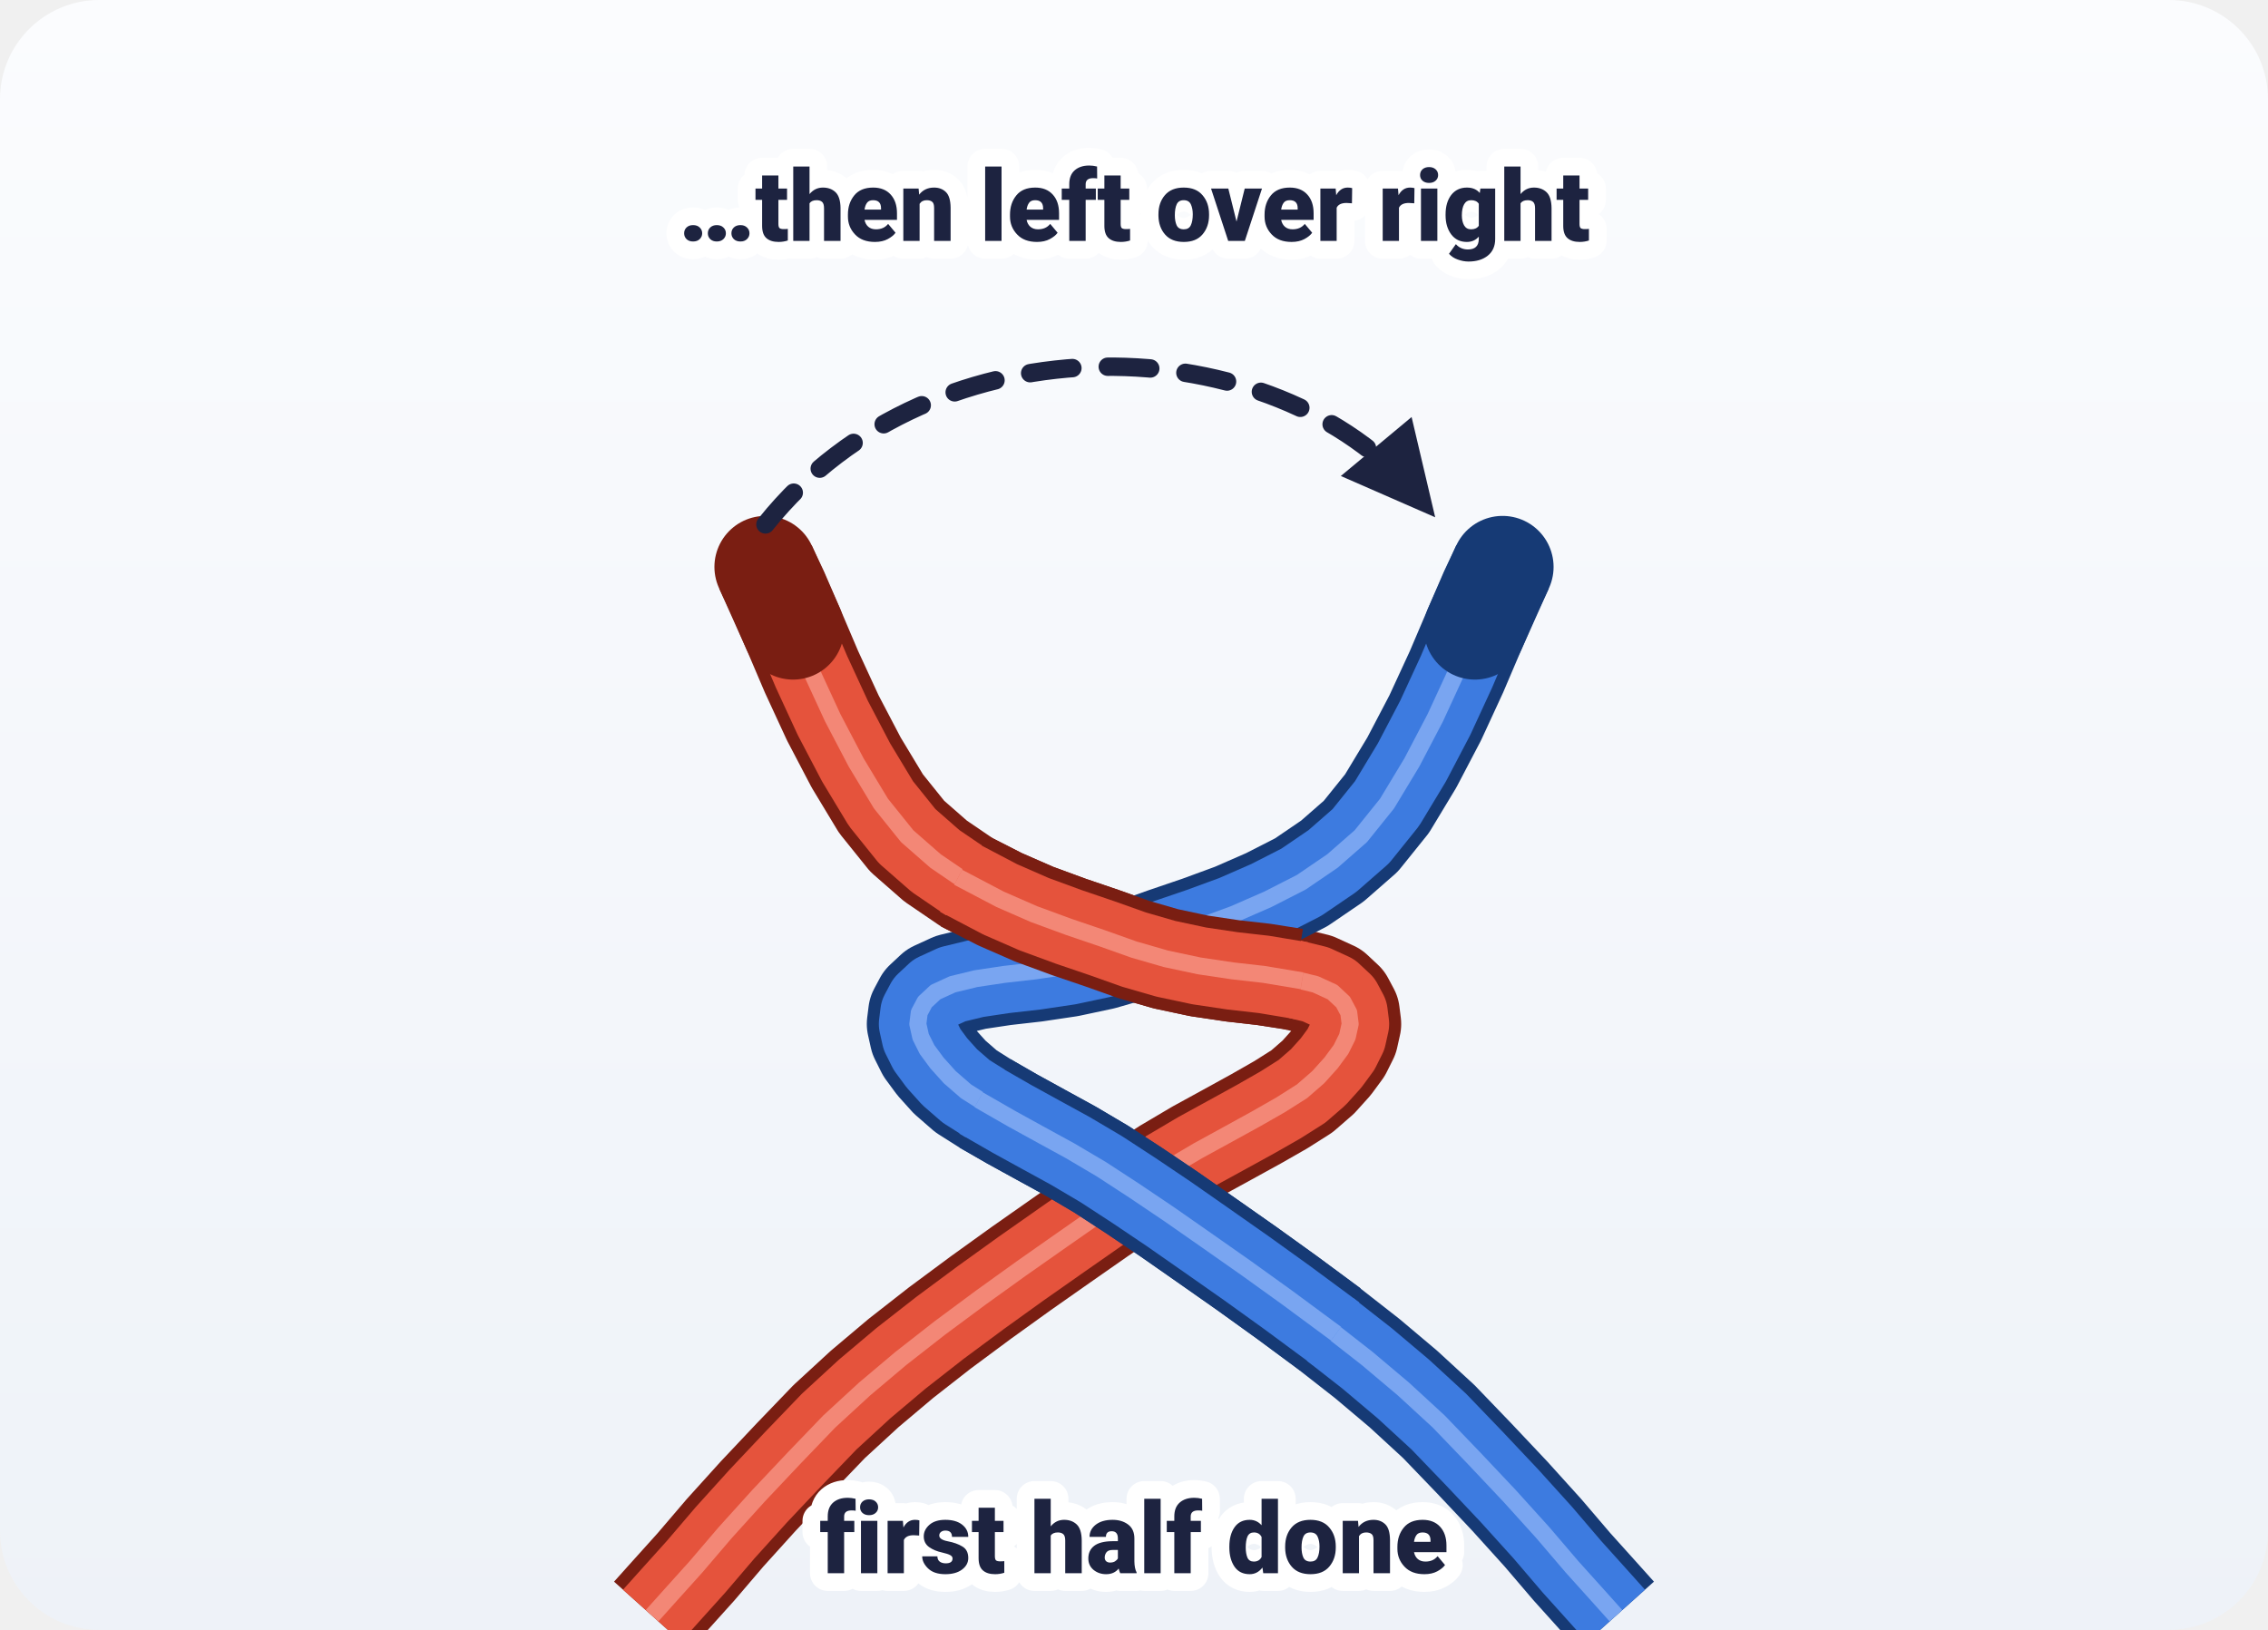
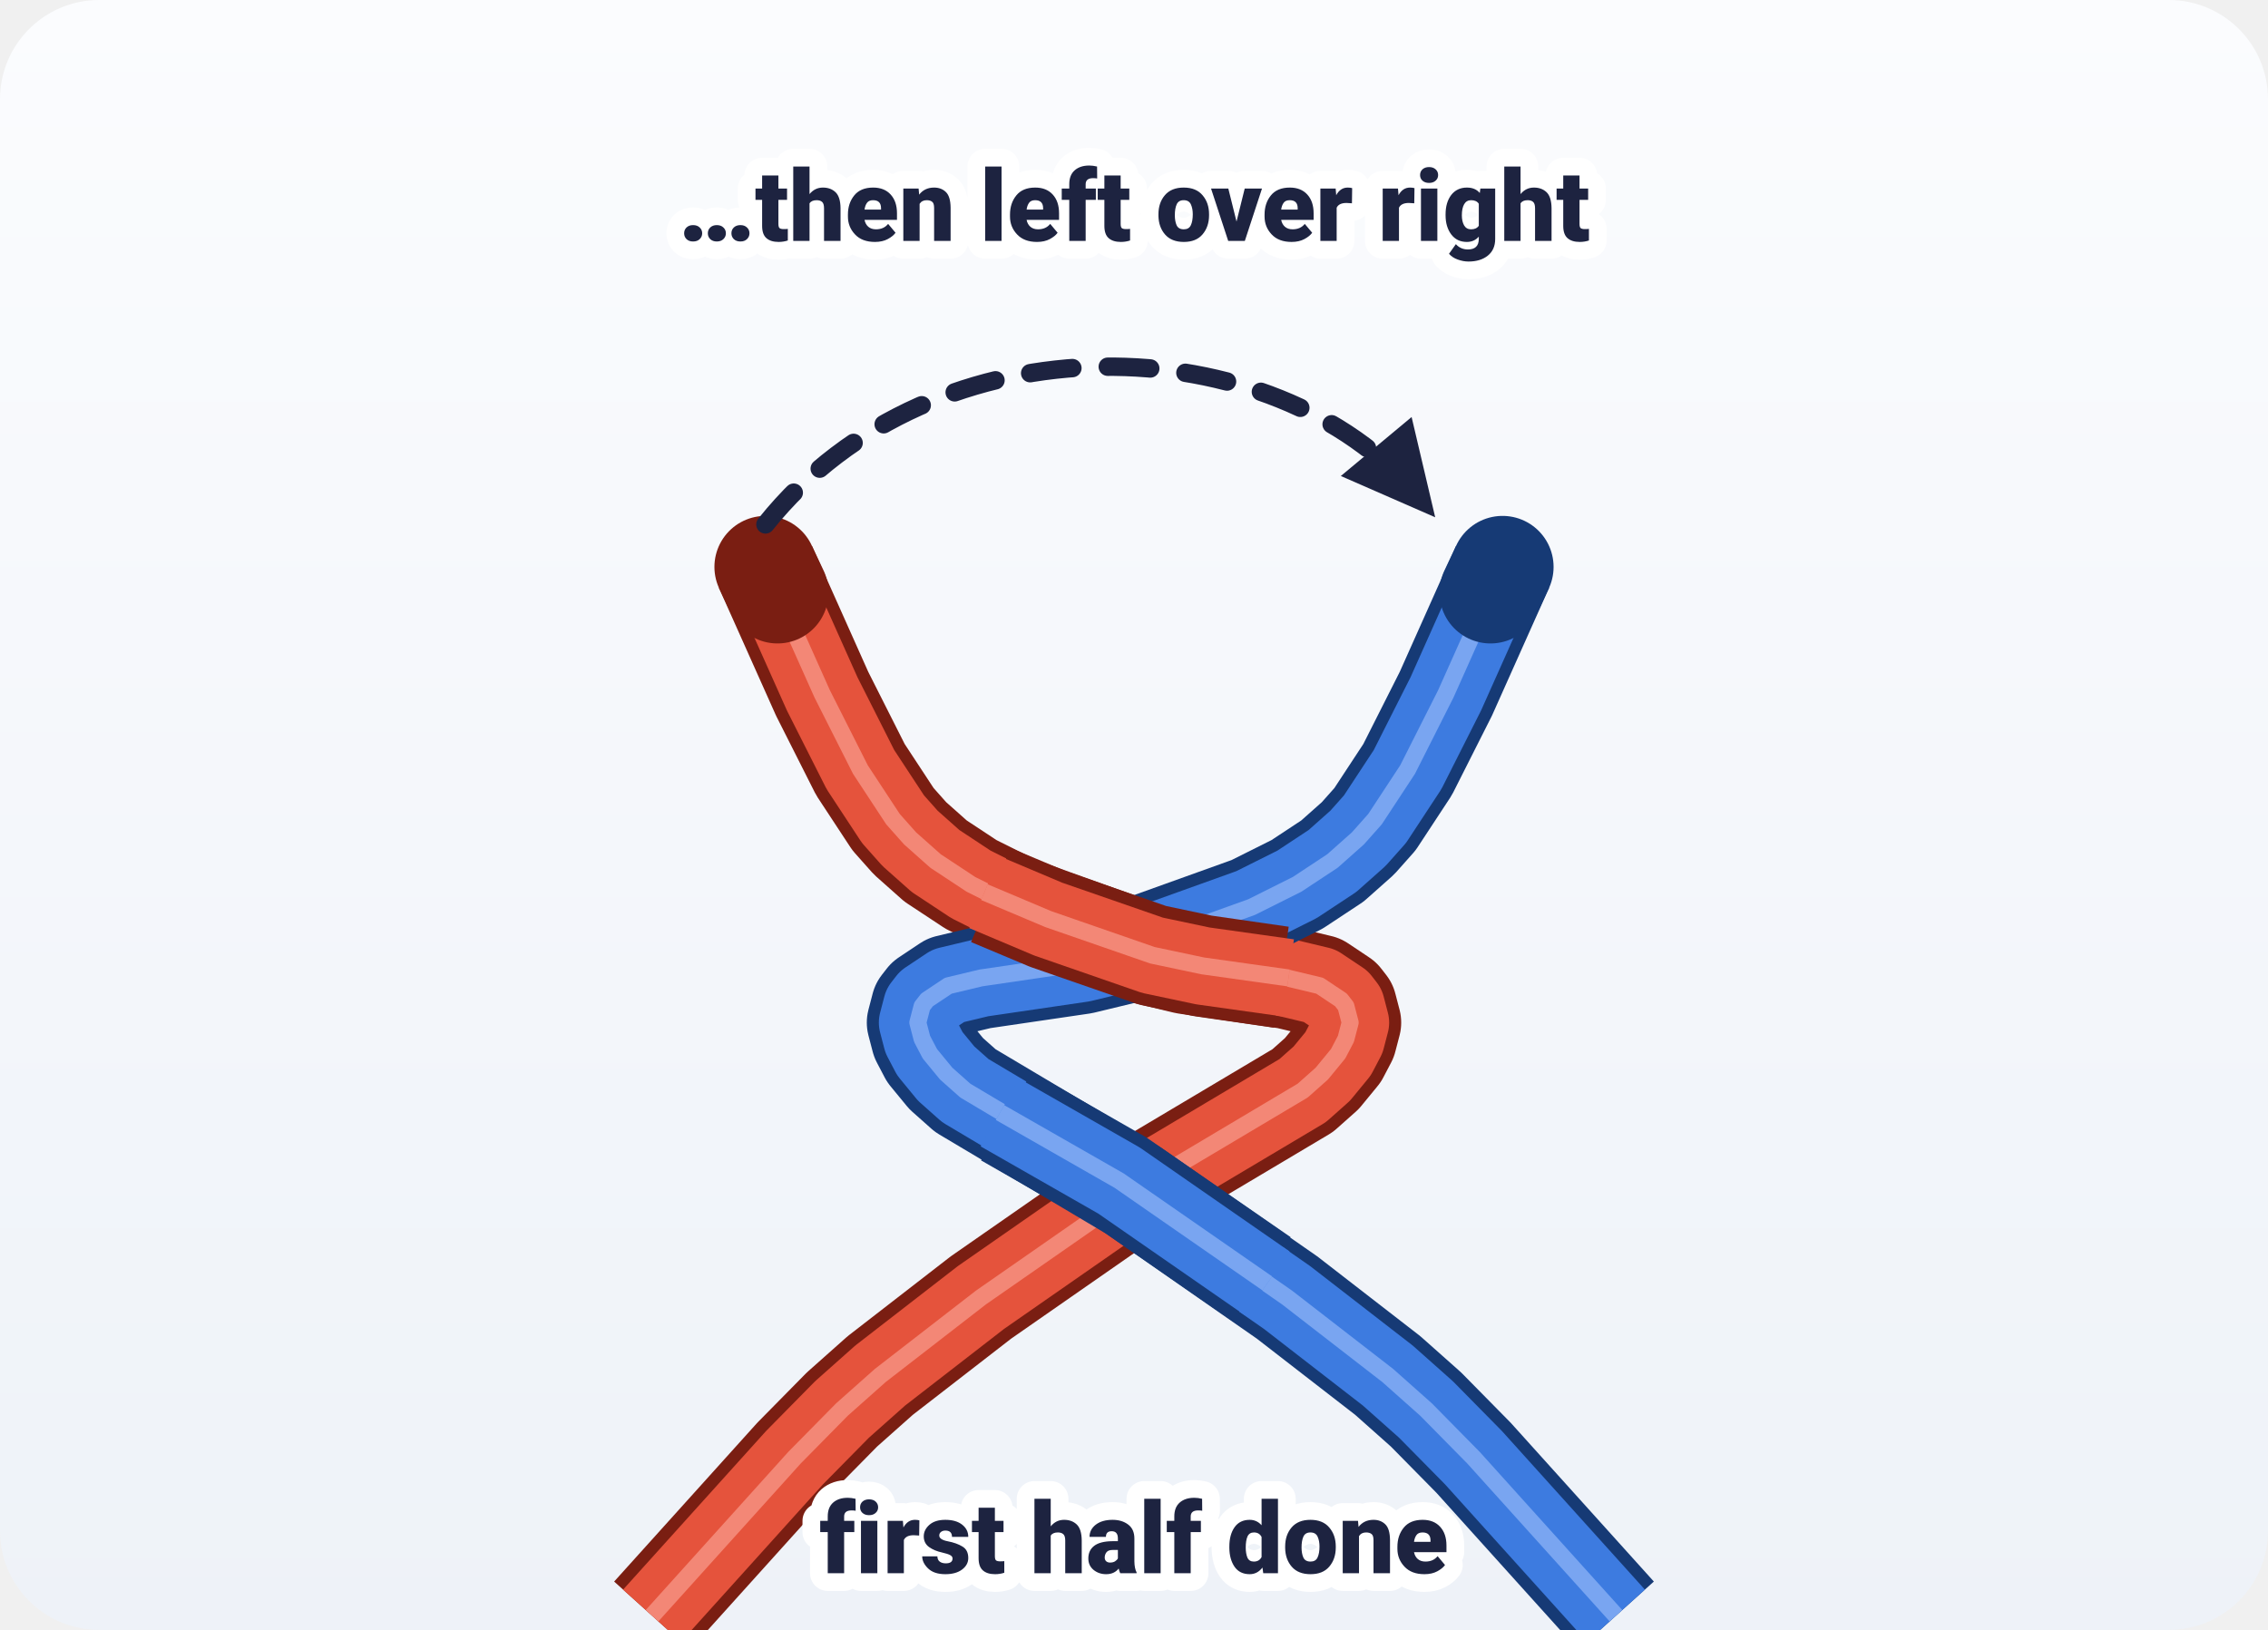
<svg xmlns="http://www.w3.org/2000/svg" viewBox="0 0 320 230" role="img" aria-label="Square knot step 2: tuck it under to make the first half; next, cross the left end over the right">
  <defs>
    <marker id="ah" viewBox="0 0 10 10" refX="7" refY="5" markerWidth="5" markerHeight="5" orient="auto-start-reverse">
      <path d="M0 0 L10 5 L0 10 z" fill="#1d2340" />
    </marker>
    <style>.lb{font:800 14px system-ui,-apple-system,"Segoe UI",Roboto,sans-serif;fill:#1d2340;paint-order:stroke;stroke:#fff;stroke-width:5px;stroke-linejoin:round}</style>
    <linearGradient id="bg" x1="0" y1="0" x2="0" y2="1">
      <stop offset="0" stop-color="#fbfcfe" />
      <stop offset="1" stop-color="#eef2f8" />
    </linearGradient>
  </defs>
  <rect x="0" y="0" width="320" height="230" rx="14" fill="url(#bg)" />
  <g stroke-linecap="butt" stroke-linejoin="round" fill="none">
-     <path d="M92.0 228.0 94.6 225.1 98.2 221.1 102.3 216.3 107.0 211.1 112.0 205.8 117.0 200.6 122.0 196.0 127.1 191.7 132.6 187.4 138.4 183.1 144.1 179.0 149.8 175.0 155.1 171.3 160.0 168.0 164.6 165.0 169.0 162.4 173.2 160.1 177.2 157.9 180.7 155.9 183.7 154.0 186.0 152.0 187.8 150.0 189.2 148.1 190.1 146.3 190.5 144.5 190.3 142.9 189.5 141.4 188.0 140.0 185.6 138.9 182.3 138.1 178.3 137.5 173.9 137.0 169.2 136.3 164.5 135.3 160.0 134.0 155.5 132.4 150.8 130.8 145.9 129.0 141.1 126.9 136.4 124.5 132.0 121.5 128.0 118.0 124.3 113.4 120.8 107.6 117.5 101.3 114.5 94.8 111.9 88.7 109.7 83.6 108.0 80.0" stroke="#7a1e12" stroke-width="14.4" />
+     <path d="M92.0 228.0 112.1 205.7 118.8 198.9 124.2 194.1 138.4 183.1 160.1 168.0 183.8 153.9 186.5 151.5 188.8 148.7 189.9 146.6 190.5 144.3 189.9 142.0 189.2 141.1 186.2 139.1 181.6 138.0 167.3 135.9 161.5 134.5 143.4 128.0 137.0 124.8 132.0 121.5 128.4 118.3 126.0 115.6 121.4 108.6 116.0 97.9 108.0 80.0" stroke="#7a1e12" stroke-width="14.4" />
    <defs>
-       <path id="p1" d="M92.0 228.0 94.6 225.1 98.2 221.1 102.3 216.3 107.0 211.1 112.0 205.8 117.0 200.6 122.0 196.0 127.1 191.7 132.6 187.4 138.4 183.1 144.1 179.0 149.8 175.0 155.1 171.3 160.0 168.0 164.6 165.0 169.0 162.4 173.2 160.1 177.2 157.9 180.7 155.9 183.7 154.0 186.0 152.0 187.8 150.0 189.2 148.1 190.1 146.3 190.5 144.5 190.3 142.9 189.5 141.4 188.0 140.0 185.6 138.9 182.3 138.1 178.3 137.5 173.9 137.0 169.2 136.3 164.5 135.3 160.0 134.0 155.5 132.4 150.8 130.8 145.9 129.0 141.1 126.9 136.4 124.5 132.0 121.5 128.0 118.0 124.3 113.4 120.8 107.6 117.5 101.3 114.5 94.8 111.9 88.7 109.7 83.6 108.0 80.0" />
+       <path id="p1" d="M92.0 228.0 112.1 205.7 118.8 198.9 124.2 194.1 138.4 183.1 160.1 168.0 183.8 153.9 186.5 151.5 188.8 148.7 189.9 146.6 190.5 144.3 189.9 142.0 189.2 141.1 186.2 139.1 181.6 138.0 167.3 135.9 161.5 134.5 143.4 128.0 137.0 124.8 132.0 121.5 128.4 118.3 126.0 115.6 121.4 108.6 116.0 97.9 108.0 80.0" />
    </defs>
    <use href="#p1" stroke="#e5533c" stroke-width="11.0" />
    <use href="#p1" stroke="#ffb3a6" stroke-width="2.4" stroke-opacity=".55" />
-     <line x1="111.9" y1="88.7" x2="108.0" y2="80.0" stroke="#7a1e12" stroke-width="14.4" stroke-linecap="round" />
-     <path d="M228.0 228.0 225.4 225.1 221.8 221.1 217.7 216.3 213.0 211.1 208.0 205.8 203.0 200.6 198.0 196.0 192.9 191.7 187.4 187.4 181.6 183.1 175.9 179.0 170.2 175.0 164.9 171.3 160.0 168.0 155.4 165.0 151.0 162.4 146.8 160.1 142.8 157.9 139.3 155.9 136.3 154.0 134.0 152.0 132.2 150.0 130.8 148.1 129.9 146.3 129.5 144.5 129.7 142.9 130.5 141.4 132.0 140.0 134.4 138.9 137.7 138.1 141.7 137.5 146.1 137.0 150.8 136.3 155.5 135.3 160.0 134.0 164.5 132.4 169.2 130.8 174.1 129.0 178.9 126.9 183.6 124.5 188.0 121.5 192.0 118.0 195.7 113.4 199.2 107.6 202.5 101.3 205.5 94.8 208.1 88.7 210.3 83.6 212.0 80.0" stroke="#163a75" stroke-width="14.4" />
+     <line x1="109.7" y1="83.6" x2="108.0" y2="80.0" stroke="#7a1e12" stroke-width="14.4" stroke-linecap="round" />
+     <path d="M228.0 228.0 207.9 205.7 201.2 198.9 195.8 194.1 181.6 183.1 159.9 168.0 136.2 153.9 133.5 151.5 131.2 148.7 130.1 146.6 129.5 144.3 130.1 142.0 130.8 141.1 133.8 139.1 138.4 138.0 152.7 135.9 158.5 134.5 176.6 128.0 183.0 124.8 188.0 121.5 191.6 118.3 194.0 115.6 198.6 108.6 204.0 97.9 212.0 80.0" stroke="#163a75" stroke-width="14.4" />
    <defs>
-       <path id="p2" d="M228.0 228.0 225.4 225.1 221.8 221.1 217.7 216.3 213.0 211.1 208.0 205.8 203.0 200.6 198.0 196.0 192.9 191.7 187.4 187.4 181.6 183.1 175.9 179.0 170.2 175.0 164.9 171.3 160.0 168.0 155.4 165.0 151.0 162.4 146.8 160.1 142.8 157.9 139.3 155.9 136.3 154.0 134.0 152.0 132.2 150.0 130.8 148.1 129.9 146.3 129.5 144.5 129.7 142.9 130.5 141.4 132.0 140.0 134.4 138.9 137.7 138.1 141.7 137.5 146.1 137.0 150.8 136.3 155.5 135.3 160.0 134.0 164.5 132.4 169.2 130.8 174.1 129.0 178.9 126.9 183.6 124.5 188.0 121.5 192.0 118.0 195.7 113.4 199.2 107.6 202.5 101.3 205.5 94.8 208.1 88.7 210.3 83.6 212.0 80.0" />
+       <path id="p2" d="M228.0 228.0 207.9 205.7 201.2 198.9 195.8 194.1 181.6 183.1 159.9 168.0 136.2 153.9 133.5 151.5 131.2 148.7 130.1 146.6 129.5 144.3 130.1 142.0 130.8 141.1 133.8 139.1 138.4 138.0 152.7 135.9 158.5 134.5 176.6 128.0 183.0 124.8 188.0 121.5 191.6 118.3 194.0 115.6 198.6 108.6 204.0 97.9 212.0 80.0" />
    </defs>
    <use href="#p2" stroke="#3d7be0" stroke-width="11.0" />
    <use href="#p2" stroke="#a9c8ff" stroke-width="2.4" stroke-opacity=".55" />
-     <line x1="208.1" y1="88.7" x2="212.0" y2="80.0" stroke="#163a75" stroke-width="14.4" stroke-linecap="round" />
-     <path d="M187.7 187.6 181.6 183.1 175.9 179.0 170.2 175.0 164.9 171.3 160.0 168.0 155.4 165.0 151.0 162.4 146.8 160.1 142.8 157.9 139.0 155.7" stroke="#163a75" stroke-width="14.4" />
+     <line x1="210.3" y1="83.6" x2="212.0" y2="80.0" stroke="#163a75" stroke-width="14.4" stroke-linecap="round" />
+     <path d="M180.8 137.9 169.7 136.3 162.6 134.8 147.9 129.7 139.8 126.3" stroke="#7a1e12" stroke-width="14.4" />
    <defs>
-       <path id="p3" d="M188.5 188.2 181.6 183.1 175.9 179.0 170.2 175.0 164.9 171.3 160.0 168.0 155.4 165.0 151.0 162.4 146.8 160.1 142.8 157.9 138.1 155.2" />
+       <path id="p3" d="M181.8 138.0 169.7 136.3 162.6 134.8 147.9 129.7 138.9 125.9" />
    </defs>
-     <use href="#p3" stroke="#3d7be0" stroke-width="11.0" />
-     <use href="#p3" stroke="#a9c8ff" stroke-width="2.4" stroke-opacity=".55" />
-     <path d="M182.7 138.2 178.3 137.5 173.9 137.0 169.2 136.3 164.5 135.3 160.0 134.0 155.5 132.4 150.8 130.8 145.9 129.0 141.1 126.9 136.0 124.3" stroke="#7a1e12" stroke-width="14.4" />
+     <use href="#p3" stroke="#e5533c" stroke-width="11.0" />
+     <use href="#p3" stroke="#ffb3a6" stroke-width="2.4" stroke-opacity=".55" />
+     <path d="M178.0 180.5 157.9 166.6 142.0 157.5" stroke="#163a75" stroke-width="14.4" />
    <defs>
-       <path id="p4" d="M183.7 138.4 178.3 137.5 173.9 137.0 169.2 136.3 164.5 135.3 160.0 134.0 155.5 132.4 150.8 130.8 145.9 129.0 141.1 126.9 135.2 123.8" />
+       <path id="p4" d="M178.8 181.1 157.9 166.6 141.1 157.0" />
    </defs>
-     <use href="#p4" stroke="#e5533c" stroke-width="11.0" />
-     <use href="#p4" stroke="#ffb3a6" stroke-width="2.4" stroke-opacity=".55" />
+     <use href="#p4" stroke="#3d7be0" stroke-width="11.0" />
+     <use href="#p4" stroke="#a9c8ff" stroke-width="2.4" stroke-opacity=".55" />
  </g>
  <path d="M108 74 C 132 44, 180 46, 200 70" fill="none" stroke="#1d2340" stroke-width="2.6" stroke-dasharray="6 5" stroke-linecap="round" marker-end="url(#ah)" />
  <text x="160" y="34" text-anchor="middle" class="lb">…then left over right</text>
  <text x="160" y="222" text-anchor="middle" class="lb">first half done</text>
</svg>
